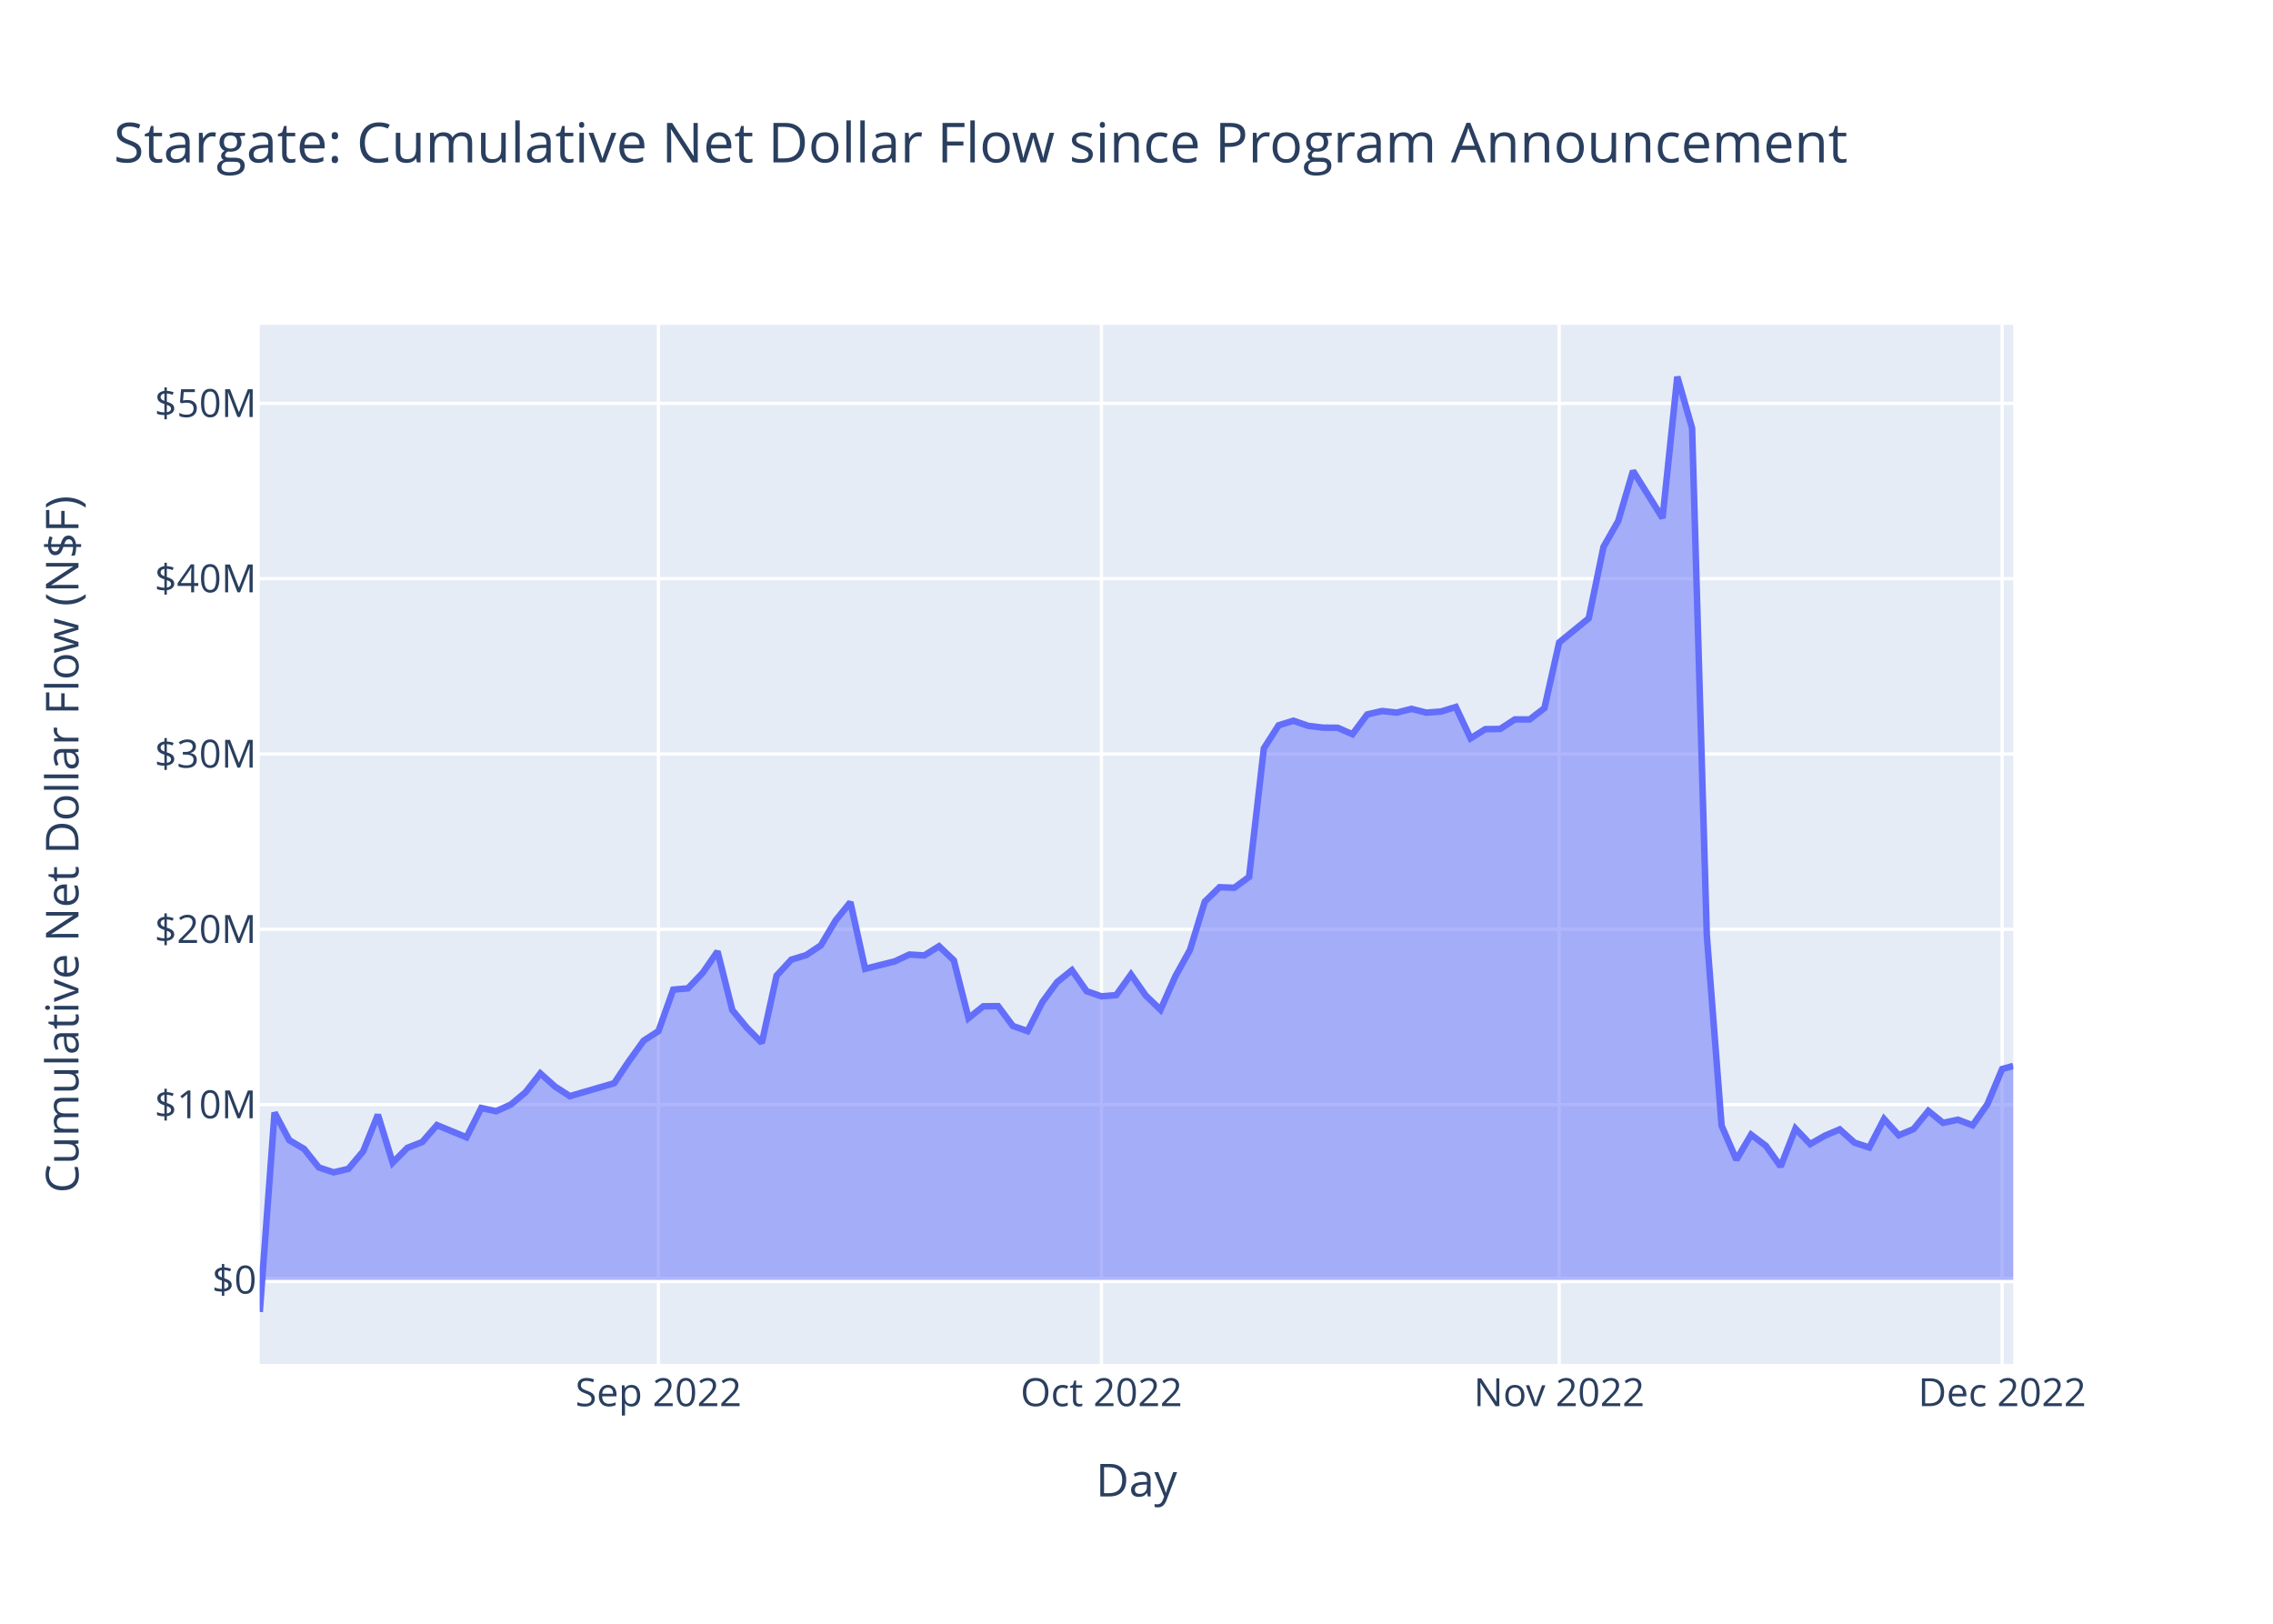
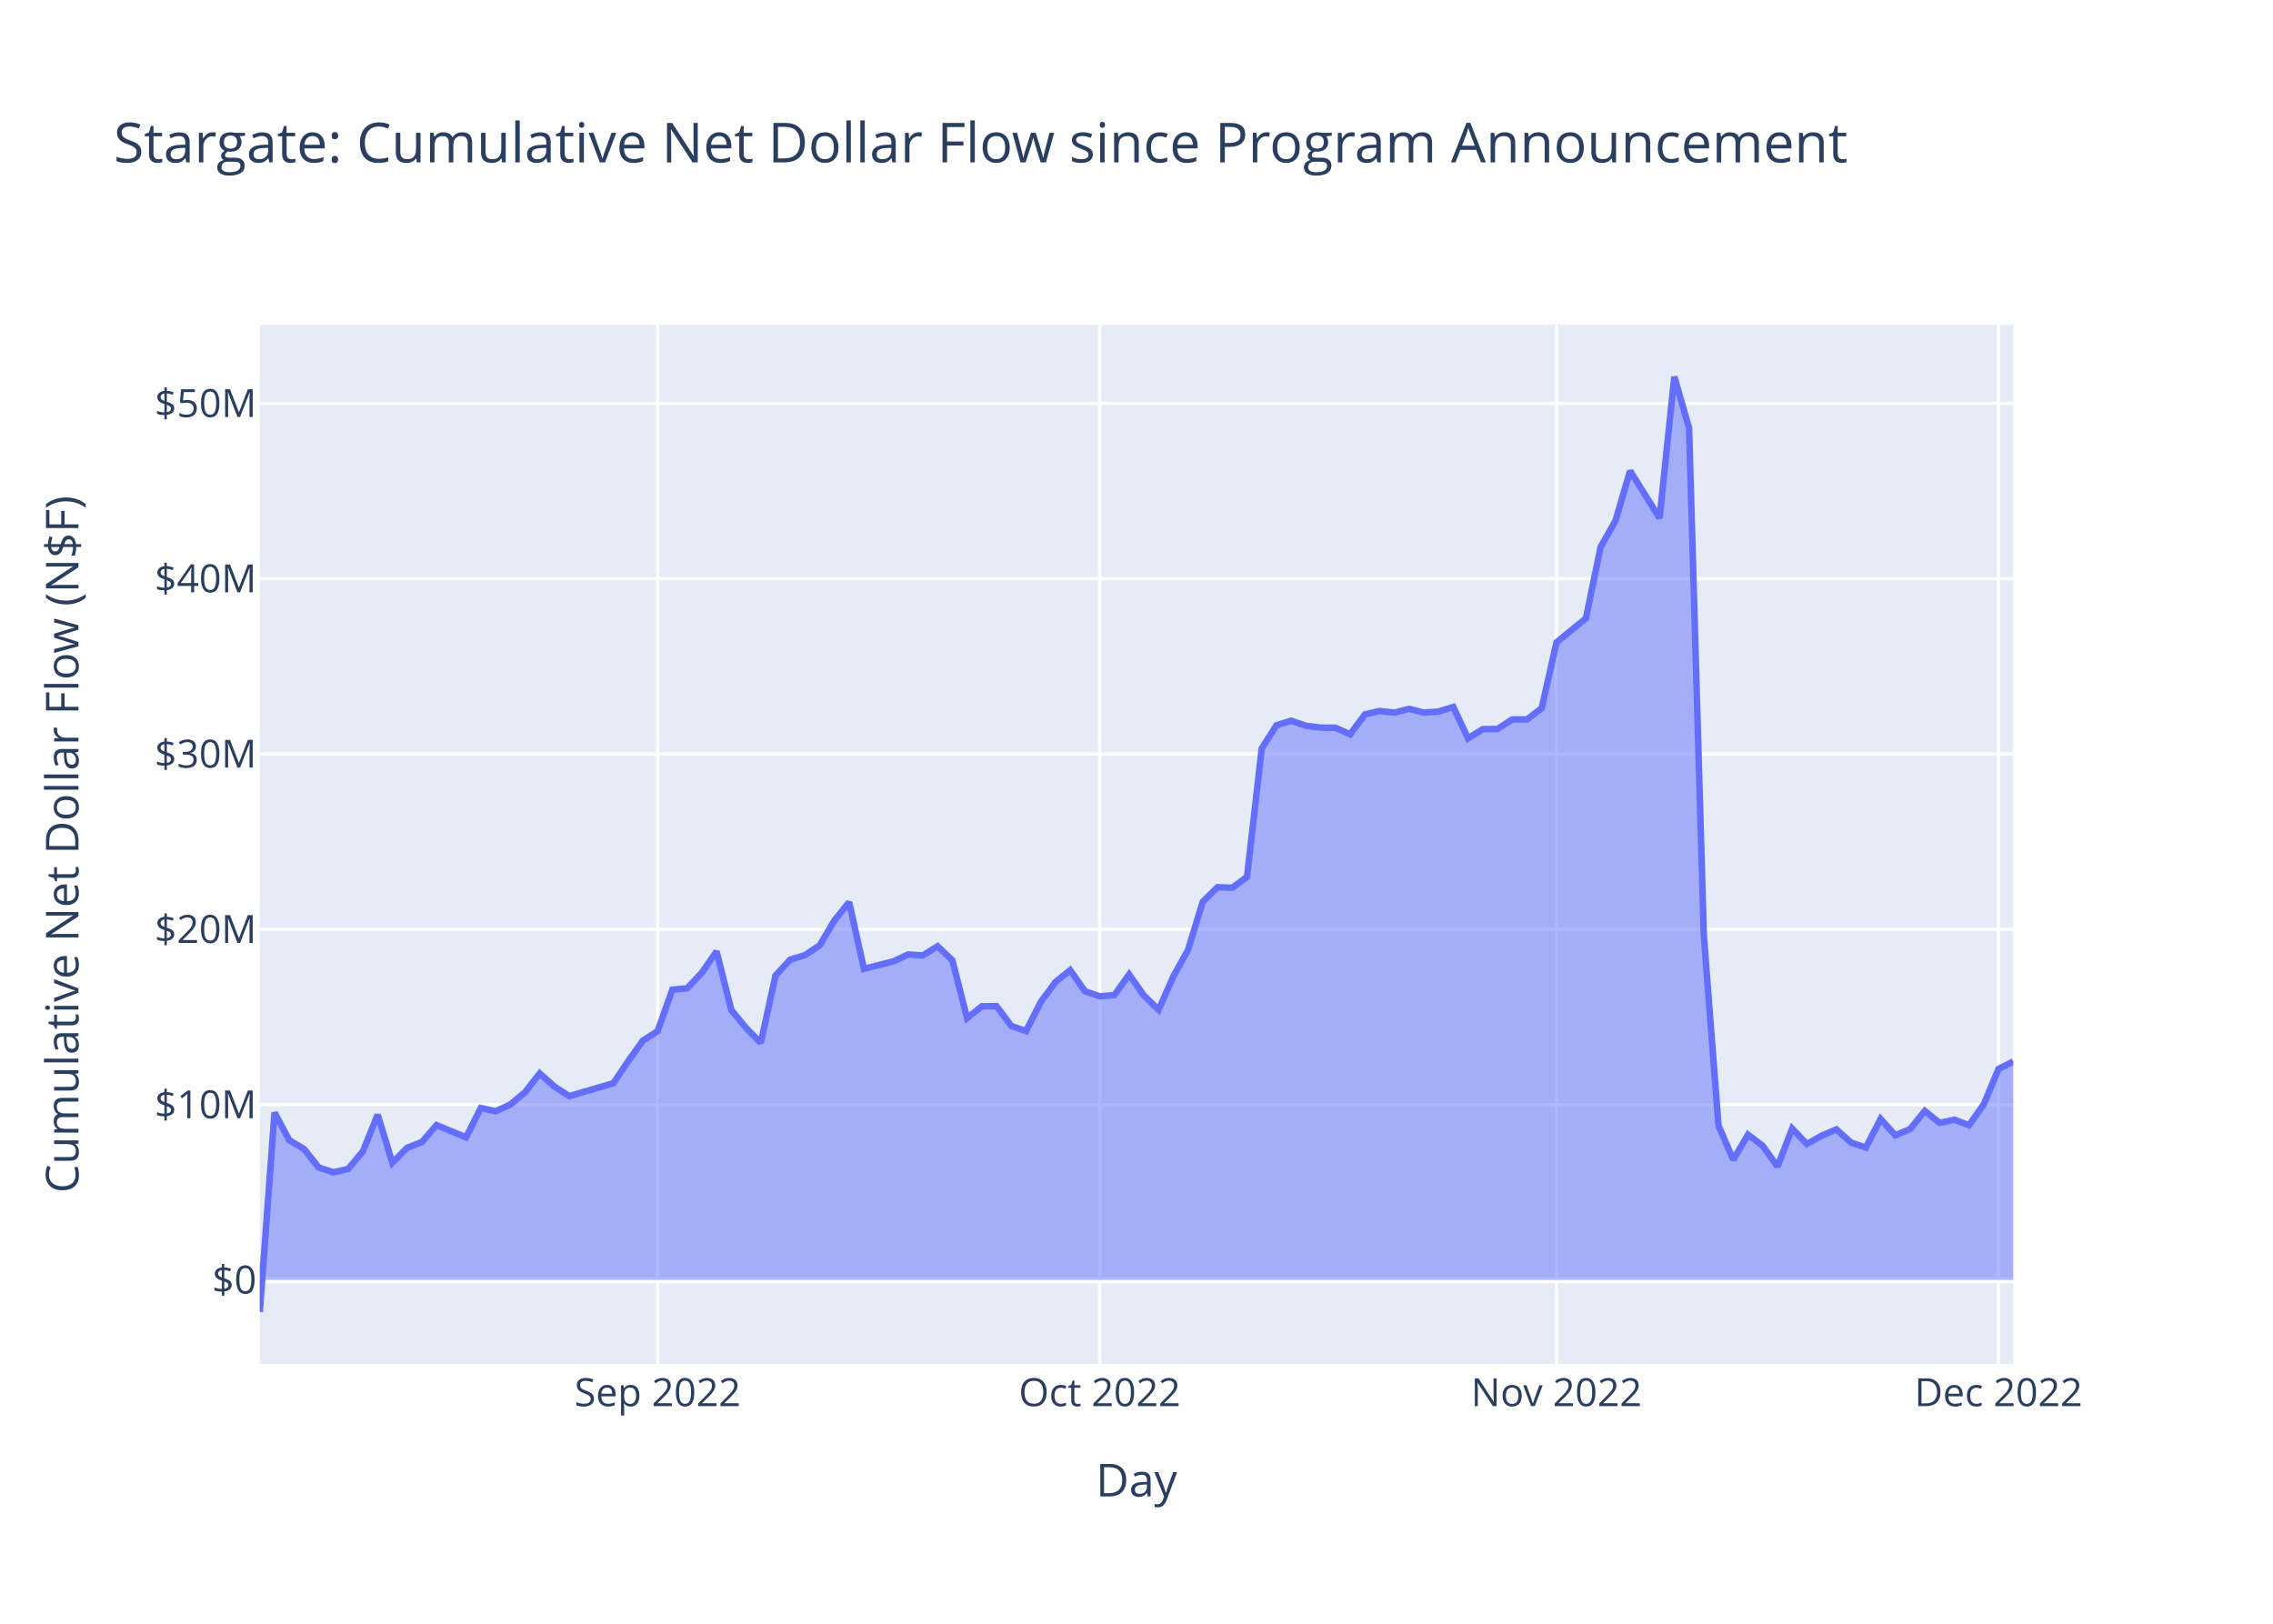
<svg xmlns="http://www.w3.org/2000/svg" class="main-svg" width="700" height="500" style="" viewBox="0 0 700 500">
  <rect x="0" y="0" width="700" height="500" style="fill: rgb(255, 255, 255); fill-opacity: 1;" />
-   <defs id="defs-4f7afb">
+   <defs id="defs-12d0b9">
    <g class="clips">
-       <clipPath id="clip4f7afbxyplot" class="plotclip">
+       <clipPath id="clip12d0b9xyplot" class="plotclip">
        <rect width="540" height="320" />
      </clipPath>
-       <clipPath class="axesclip" id="clip4f7afbx">
+       <clipPath class="axesclip" id="clip12d0b9x">
        <rect x="80" y="0" width="540" height="500" />
      </clipPath>
-       <clipPath class="axesclip" id="clip4f7afby">
+       <clipPath class="axesclip" id="clip12d0b9y">
        <rect x="0" y="100" width="700" height="320" />
      </clipPath>
-       <clipPath class="axesclip" id="clip4f7afbxy">
+       <clipPath class="axesclip" id="clip12d0b9xy">
        <rect x="80" y="100" width="540" height="320" />
      </clipPath>
    </g>
    <g class="gradients" />
    <g class="patterns" />
  </defs>
  <g class="bglayer">
    <rect class="bg" x="80" y="100" width="540" height="320" style="fill: rgb(229, 236, 246); fill-opacity: 1; stroke-width: 0;" />
  </g>
  <g class="layer-below">
    <g class="imagelayer" />
    <g class="shapelayer" />
  </g>
  <g class="cartesianlayer">
    <g class="subplot xy">
      <g class="layer-subplot">
        <g class="shapelayer" />
        <g class="imagelayer" />
      </g>
      <g class="minor-gridlayer">
        <g class="x" />
        <g class="y" />
      </g>
      <g class="gridlayer">
        <g class="x">
-           <path class="xgrid crisp" transform="translate(202.78,0)" d="M0,100v320" style="stroke: rgb(255, 255, 255); stroke-opacity: 1; stroke-width: 1px;" />
-           <path class="xgrid crisp" transform="translate(339.2,0)" d="M0,100v320" style="stroke: rgb(255, 255, 255); stroke-opacity: 1; stroke-width: 1px;" />
-           <path class="xgrid crisp" transform="translate(480.17,0)" d="M0,100v320" style="stroke: rgb(255, 255, 255); stroke-opacity: 1; stroke-width: 1px;" />
-           <path class="xgrid crisp" transform="translate(616.59,0)" d="M0,100v320" style="stroke: rgb(255, 255, 255); stroke-opacity: 1; stroke-width: 1px;" />
+           <path class="xgrid crisp" transform="translate(202.52,0)" d="M0,100v320" style="stroke: rgb(255, 255, 255); stroke-opacity: 1; stroke-width: 1px;" />
+           <path class="xgrid crisp" transform="translate(338.66,0)" d="M0,100v320" style="stroke: rgb(255, 255, 255); stroke-opacity: 1; stroke-width: 1px;" />
+           <path class="xgrid crisp" transform="translate(479.33,0)" d="M0,100v320" style="stroke: rgb(255, 255, 255); stroke-opacity: 1; stroke-width: 1px;" />
+           <path class="xgrid crisp" transform="translate(615.46,0)" d="M0,100v320" style="stroke: rgb(255, 255, 255); stroke-opacity: 1; stroke-width: 1px;" />
        </g>
        <g class="y">
          <path class="ygrid crisp" transform="translate(0,340.15)" d="M80,0h540" style="stroke: rgb(255, 255, 255); stroke-opacity: 1; stroke-width: 1px;" />
          <path class="ygrid crisp" transform="translate(0,286.16)" d="M80,0h540" style="stroke: rgb(255, 255, 255); stroke-opacity: 1; stroke-width: 1px;" />
          <path class="ygrid crisp" transform="translate(0,232.18)" d="M80,0h540" style="stroke: rgb(255, 255, 255); stroke-opacity: 1; stroke-width: 1px;" />
          <path class="ygrid crisp" transform="translate(0,178.19)" d="M80,0h540" style="stroke: rgb(255, 255, 255); stroke-opacity: 1; stroke-width: 1px;" />
          <path class="ygrid crisp" transform="translate(0,124.21)" d="M80,0h540" style="stroke: rgb(255, 255, 255); stroke-opacity: 1; stroke-width: 1px;" />
        </g>
      </g>
      <g class="zerolinelayer">
        <path class="yzl zl crisp" transform="translate(0,394.13)" d="M80,0h540" style="stroke: rgb(255, 255, 255); stroke-opacity: 1; stroke-width: 2px;" />
      </g>
      <path class="xlines-below" />
      <path class="ylines-below" />
      <g class="overlines-below" />
      <g class="xaxislayer-below" />
      <g class="yaxislayer-below" />
      <g class="overaxes-below" />
-       <g class="plot" transform="translate(80,100)" clip-path="url(#clip4f7afbxyplot)">
+       <g class="plot" transform="translate(80,100)" clip-path="url(#clip12d0b9xyplot)">
        <g class="scatterlayer mlayer">
-           <g class="trace scatter trace872b92" style="stroke-miterlimit: 2;">
+           <g class="trace scatter trace6b4b1a" style="stroke-miterlimit: 2;">
            <g class="fills">
              <g>
-                 <path class="js-fill" d="M540,294.13L0,294.13L0,304L4.55,242.6L9.09,251.1L13.64,253.78L18.19,259.5L22.74,261L27.28,259.94L31.83,254.54L36.38,243.26L40.93,258.04L45.47,253.44L50.02,251.67L54.57,246.45L63.66,250.21L68.21,241.19L72.76,242.19L77.31,240.13L81.85,236.34L86.4,230.54L90.95,234.6L95.49,237.53L109.14,233.55L113.68,226.77L118.23,220.44L122.78,217.51L127.33,204.74L131.87,204.33L136.42,199.55L140.97,192.97L145.52,211.02L150.06,216.52L154.61,221.13L159.16,200.43L163.71,195.49L168.25,194.12L172.8,191.1L177.35,183.42L181.89,177.82L186.44,198.32L195.54,196.04L200.08,193.92L204.63,194.2L209.18,191.38L213.73,195.69L218.27,213.51L222.82,209.87L227.37,209.82L231.92,215.92L236.46,217.51L241.01,208.57L245.56,202.4L250.11,198.75L254.65,205.22L259.2,206.8L263.75,206.42L268.3,200.07L272.84,206.54L277.39,210.93L281.94,200.69L286.48,192.48L291.03,177.66L295.58,173.2L300.13,173.36L304.67,170.03L309.22,130.46L313.77,123.34L318.32,121.93L322.86,123.51L327.41,124.06L331.96,124.1L336.51,126.09L341.05,120L345.6,118.94L350.15,119.43L354.7,118.28L359.24,119.44L363.79,119.1L368.34,117.7L372.88,127.36L377.43,124.53L381.98,124.47L386.53,121.52L391.07,121.54L395.62,118.06L400.17,97.82L409.26,90.41L413.81,68.42L418.36,60.42L422.91,45.01L432,59.51L436.55,16L441.1,31.82L445.64,188.07L450.19,246.62L454.74,257.11L459.28,249.4L463.83,252.84L468.38,259.2L472.93,247.53L477.47,252.29L482.02,249.7L486.57,247.78L491.12,251.86L495.66,253.35L500.21,244.57L504.76,249.59L509.31,247.67L513.85,242.09L518.4,245.76L522.95,244.79L527.5,246.5L532.04,240.03L536.59,229.18L540,228.23" style="fill: rgb(99, 110, 250); fill-opacity: 0.5; stroke-width: 0;" />
+                 <path class="js-fill" d="M540,294.13L0,294.13L0,304L4.54,242.6L9.08,251.1L13.61,253.78L18.15,259.5L22.69,261L27.23,259.94L31.76,254.54L36.3,243.26L40.84,258.04L45.38,253.44L49.92,251.67L54.45,246.45L63.53,250.21L68.07,241.19L72.61,242.19L77.14,240.13L81.68,236.34L86.22,230.54L90.76,234.6L95.29,237.53L108.91,233.55L113.45,226.77L117.98,220.44L122.52,217.51L127.06,204.74L131.6,204.33L136.13,199.55L140.67,192.97L145.21,211.02L149.75,216.52L154.29,221.13L158.82,200.43L163.36,195.49L167.9,194.12L172.44,191.1L176.98,183.42L181.51,177.82L186.05,198.32L195.13,196.04L199.66,193.92L204.2,194.2L208.74,191.38L213.28,195.69L217.82,213.51L222.35,209.87L226.89,209.82L231.43,215.92L235.97,217.51L240.5,208.57L245.04,202.4L249.58,198.75L254.12,205.22L258.66,206.8L263.19,206.42L267.73,200.07L272.27,206.54L276.81,210.93L281.34,200.69L285.88,192.48L290.42,177.66L294.96,173.2L299.5,173.36L304.03,170.03L308.57,130.46L313.11,123.34L317.65,121.93L322.19,123.51L326.72,124.06L331.26,124.1L335.8,126.09L340.34,120L344.87,118.94L349.41,119.43L353.95,118.28L358.49,119.44L363.03,119.1L367.56,117.7L372.1,127.36L376.64,124.53L381.18,124.47L385.71,121.52L390.25,121.54L394.79,118.06L399.33,97.82L408.4,90.41L412.94,68.42L417.48,60.42L422.02,45.01L431.09,59.51L435.63,16L440.17,31.82L444.71,188.07L449.24,246.62L453.78,257.11L458.32,249.4L462.86,252.84L467.4,259.2L471.93,247.53L476.47,252.29L481.01,249.7L485.55,247.78L490.08,251.86L494.62,253.35L499.16,244.57L503.7,249.59L508.24,247.67L512.77,242.09L517.31,245.76L521.85,244.79L526.39,246.5L530.93,240.03L535.46,229.18L540,226.86" style="fill: rgb(99, 110, 250); fill-opacity: 0.5; stroke-width: 0;" />
              </g>
            </g>
            <g class="errorbars" />
            <g class="lines">
-               <path class="js-line" d="M0,304L4.55,242.6L9.09,251.1L13.64,253.78L18.19,259.5L22.74,261L27.28,259.94L31.83,254.54L36.38,243.26L40.93,258.04L45.47,253.44L50.02,251.67L54.57,246.45L63.66,250.21L68.21,241.19L72.76,242.19L77.31,240.13L81.85,236.34L86.4,230.54L90.95,234.6L95.49,237.53L109.14,233.55L113.68,226.77L118.23,220.44L122.78,217.51L127.33,204.74L131.87,204.33L136.42,199.55L140.97,192.97L145.52,211.02L150.06,216.52L154.61,221.13L159.16,200.43L163.71,195.49L168.25,194.12L172.8,191.1L177.35,183.42L181.89,177.82L186.44,198.32L195.54,196.04L200.08,193.92L204.63,194.2L209.18,191.38L213.73,195.69L218.27,213.51L222.82,209.87L227.37,209.82L231.92,215.92L236.46,217.51L241.01,208.57L245.56,202.4L250.11,198.75L254.65,205.22L259.2,206.8L263.75,206.42L268.3,200.07L272.84,206.54L277.39,210.93L281.94,200.69L286.48,192.48L291.03,177.66L295.58,173.2L300.13,173.36L304.67,170.03L309.22,130.46L313.77,123.34L318.32,121.93L322.86,123.51L327.41,124.06L331.96,124.1L336.51,126.09L341.05,120L345.6,118.94L350.15,119.43L354.7,118.28L359.24,119.44L363.79,119.1L368.34,117.7L372.88,127.36L377.43,124.53L381.98,124.47L386.53,121.52L391.07,121.54L395.62,118.06L400.17,97.82L409.26,90.41L413.81,68.42L418.36,60.42L422.91,45.01L432,59.51L436.55,16L441.1,31.82L445.64,188.07L450.19,246.62L454.74,257.11L459.28,249.4L463.83,252.84L468.38,259.2L472.93,247.53L477.47,252.29L482.02,249.7L486.57,247.78L491.12,251.86L495.66,253.35L500.21,244.57L504.76,249.59L509.31,247.67L513.85,242.09L518.4,245.76L522.95,244.79L527.5,246.5L532.04,240.03L536.59,229.18L540,228.23" style="vector-effect: non-scaling-stroke; fill: none; stroke: rgb(99, 110, 250); stroke-opacity: 1; stroke-width: 2px; opacity: 1;" />
+               <path class="js-line" d="M0,304L4.54,242.6L9.08,251.1L13.61,253.78L18.15,259.5L22.69,261L27.23,259.94L31.76,254.54L36.3,243.26L40.84,258.04L45.38,253.44L49.92,251.67L54.45,246.45L63.53,250.21L68.07,241.19L72.61,242.19L77.14,240.13L81.68,236.34L86.22,230.54L90.76,234.6L95.29,237.53L108.91,233.55L113.45,226.77L117.98,220.44L122.52,217.51L127.06,204.74L131.6,204.33L136.13,199.55L140.67,192.97L145.21,211.02L149.75,216.52L154.29,221.13L158.82,200.43L163.36,195.49L167.9,194.12L172.44,191.1L176.98,183.42L181.51,177.82L186.05,198.32L195.13,196.04L199.66,193.92L204.2,194.2L208.74,191.38L213.28,195.69L217.82,213.51L222.35,209.87L226.89,209.82L231.43,215.92L235.97,217.51L240.5,208.57L245.04,202.4L249.58,198.75L254.12,205.22L258.66,206.8L263.19,206.42L267.73,200.07L272.27,206.54L276.81,210.93L281.34,200.69L285.88,192.48L290.42,177.66L294.96,173.2L299.5,173.36L304.03,170.03L308.57,130.46L313.11,123.34L317.65,121.93L322.19,123.51L326.72,124.06L331.26,124.1L335.8,126.09L340.34,120L344.87,118.94L349.41,119.43L353.95,118.28L358.49,119.44L363.03,119.1L367.56,117.7L372.1,127.36L376.64,124.53L381.18,124.47L385.71,121.52L390.25,121.54L394.79,118.06L399.33,97.82L408.4,90.41L412.94,68.42L417.48,60.42L422.02,45.01L431.09,59.51L435.63,16L440.17,31.82L444.71,188.07L449.24,246.62L453.78,257.11L458.32,249.4L462.86,252.84L467.4,259.2L471.93,247.53L476.47,252.29L481.01,249.7L485.55,247.78L490.08,251.86L494.62,253.35L499.16,244.57L503.7,249.59L508.24,247.67L512.77,242.09L517.31,245.76L521.85,244.79L526.39,246.5L530.93,240.03L535.46,229.18L540,226.86" style="vector-effect: non-scaling-stroke; fill: none; stroke: rgb(99, 110, 250); stroke-opacity: 1; stroke-width: 2px; opacity: 1;" />
            </g>
            <g class="points" />
            <g class="text" />
          </g>
        </g>
      </g>
      <g class="overplot" />
      <path class="xlines-above crisp" d="M0,0" style="fill: none;" />
      <path class="ylines-above crisp" d="M0,0" style="fill: none;" />
      <g class="overlines-above" />
      <g class="xaxislayer-above">
        <g class="xtick">
-           <text text-anchor="middle" x="0" y="433" transform="translate(202.78,0)" style="font-family: 'Open Sans', verdana, arial, sans-serif; font-size: 12px; fill: rgb(42, 63, 95); fill-opacity: 1; white-space: pre; opacity: 1;">Sep 2022</text>
+           <text text-anchor="middle" x="0" y="433" transform="translate(202.52,0)" style="font-family: 'Open Sans', verdana, arial, sans-serif; font-size: 12px; fill: rgb(42, 63, 95); fill-opacity: 1; white-space: pre; opacity: 1;">Sep 2022</text>
        </g>
        <g class="xtick">
-           <text text-anchor="middle" x="0" y="433" style="font-family: 'Open Sans', verdana, arial, sans-serif; font-size: 12px; fill: rgb(42, 63, 95); fill-opacity: 1; white-space: pre; opacity: 1;" transform="translate(339.2,0)">Oct 2022</text>
+           <text text-anchor="middle" x="0" y="433" style="font-family: 'Open Sans', verdana, arial, sans-serif; font-size: 12px; fill: rgb(42, 63, 95); fill-opacity: 1; white-space: pre; opacity: 1;" transform="translate(338.66,0)">Oct 2022</text>
        </g>
        <g class="xtick">
-           <text text-anchor="middle" x="0" y="433" style="font-family: 'Open Sans', verdana, arial, sans-serif; font-size: 12px; fill: rgb(42, 63, 95); fill-opacity: 1; white-space: pre; opacity: 1;" transform="translate(480.17,0)">Nov 2022</text>
+           <text text-anchor="middle" x="0" y="433" style="font-family: 'Open Sans', verdana, arial, sans-serif; font-size: 12px; fill: rgb(42, 63, 95); fill-opacity: 1; white-space: pre; opacity: 1;" transform="translate(479.33,0)">Nov 2022</text>
        </g>
        <g class="xtick">
-           <text text-anchor="middle" x="0" y="433" style="font-family: 'Open Sans', verdana, arial, sans-serif; font-size: 12px; fill: rgb(42, 63, 95); fill-opacity: 1; white-space: pre; opacity: 1;" transform="translate(616.59,0)">Dec 2022</text>
+           <text text-anchor="middle" x="0" y="433" style="font-family: 'Open Sans', verdana, arial, sans-serif; font-size: 12px; fill: rgb(42, 63, 95); fill-opacity: 1; white-space: pre; opacity: 1;" transform="translate(615.46,0)">Dec 2022</text>
        </g>
      </g>
      <g class="yaxislayer-above">
        <g class="ytick">
          <text text-anchor="end" x="79" y="4.2" transform="translate(0,394.13)" style="font-family: 'Open Sans', verdana, arial, sans-serif; font-size: 12px; fill: rgb(42, 63, 95); fill-opacity: 1; white-space: pre; opacity: 1;">$0</text>
        </g>
        <g class="ytick">
          <text text-anchor="end" x="79" y="4.2" style="font-family: 'Open Sans', verdana, arial, sans-serif; font-size: 12px; fill: rgb(42, 63, 95); fill-opacity: 1; white-space: pre; opacity: 1;" transform="translate(0,340.15)">$10M</text>
        </g>
        <g class="ytick">
          <text text-anchor="end" x="79" y="4.2" style="font-family: 'Open Sans', verdana, arial, sans-serif; font-size: 12px; fill: rgb(42, 63, 95); fill-opacity: 1; white-space: pre; opacity: 1;" transform="translate(0,286.16)">$20M</text>
        </g>
        <g class="ytick">
          <text text-anchor="end" x="79" y="4.2" style="font-family: 'Open Sans', verdana, arial, sans-serif; font-size: 12px; fill: rgb(42, 63, 95); fill-opacity: 1; white-space: pre; opacity: 1;" transform="translate(0,232.18)">$30M</text>
        </g>
        <g class="ytick">
          <text text-anchor="end" x="79" y="4.2" style="font-family: 'Open Sans', verdana, arial, sans-serif; font-size: 12px; fill: rgb(42, 63, 95); fill-opacity: 1; white-space: pre; opacity: 1;" transform="translate(0,178.19)">$40M</text>
        </g>
        <g class="ytick">
          <text text-anchor="end" x="79" y="4.2" style="font-family: 'Open Sans', verdana, arial, sans-serif; font-size: 12px; fill: rgb(42, 63, 95); fill-opacity: 1; white-space: pre; opacity: 1;" transform="translate(0,124.21)">$50M</text>
        </g>
      </g>
      <g class="overaxes-above" />
    </g>
  </g>
  <g class="polarlayer" />
  <g class="smithlayer" />
  <g class="ternarylayer" />
  <g class="geolayer" />
  <g class="funnelarealayer" />
  <g class="pielayer" />
  <g class="iciclelayer" />
  <g class="treemaplayer" />
  <g class="sunburstlayer" />
  <g class="glimages" />
-   <defs id="topdefs-4f7afb">
+   <defs id="topdefs-12d0b9">
    <g class="clips" />
  </defs>
  <g class="layer-above">
    <g class="imagelayer" />
    <g class="shapelayer" />
  </g>
  <g class="infolayer">
    <g class="g-gtitle">
      <text class="gtitle" x="35" y="50" text-anchor="start" dy="0em" style="font-family: 'Open Sans', verdana, arial, sans-serif; font-size: 17px; fill: rgb(42, 63, 95); opacity: 1; font-weight: normal; white-space: pre;">Stargate: Cumulative Net Dollar Flow since Program Announcement</text>
    </g>
    <g class="g-xtitle">
      <text class="xtitle" x="350" y="460.8" text-anchor="middle" style="font-family: 'Open Sans', verdana, arial, sans-serif; font-size: 14px; fill: rgb(42, 63, 95); opacity: 1; font-weight: normal; white-space: pre;">Day</text>
    </g>
    <g class="g-ytitle">
      <text class="ytitle" transform="rotate(-90,24.16875,260)" x="24.169" y="260" text-anchor="middle" style="font-family: 'Open Sans', verdana, arial, sans-serif; font-size: 14px; fill: rgb(42, 63, 95); opacity: 1; font-weight: normal; white-space: pre;">Cumulative Net Dollar Flow (N$F)</text>
    </g>
  </g>
</svg>
